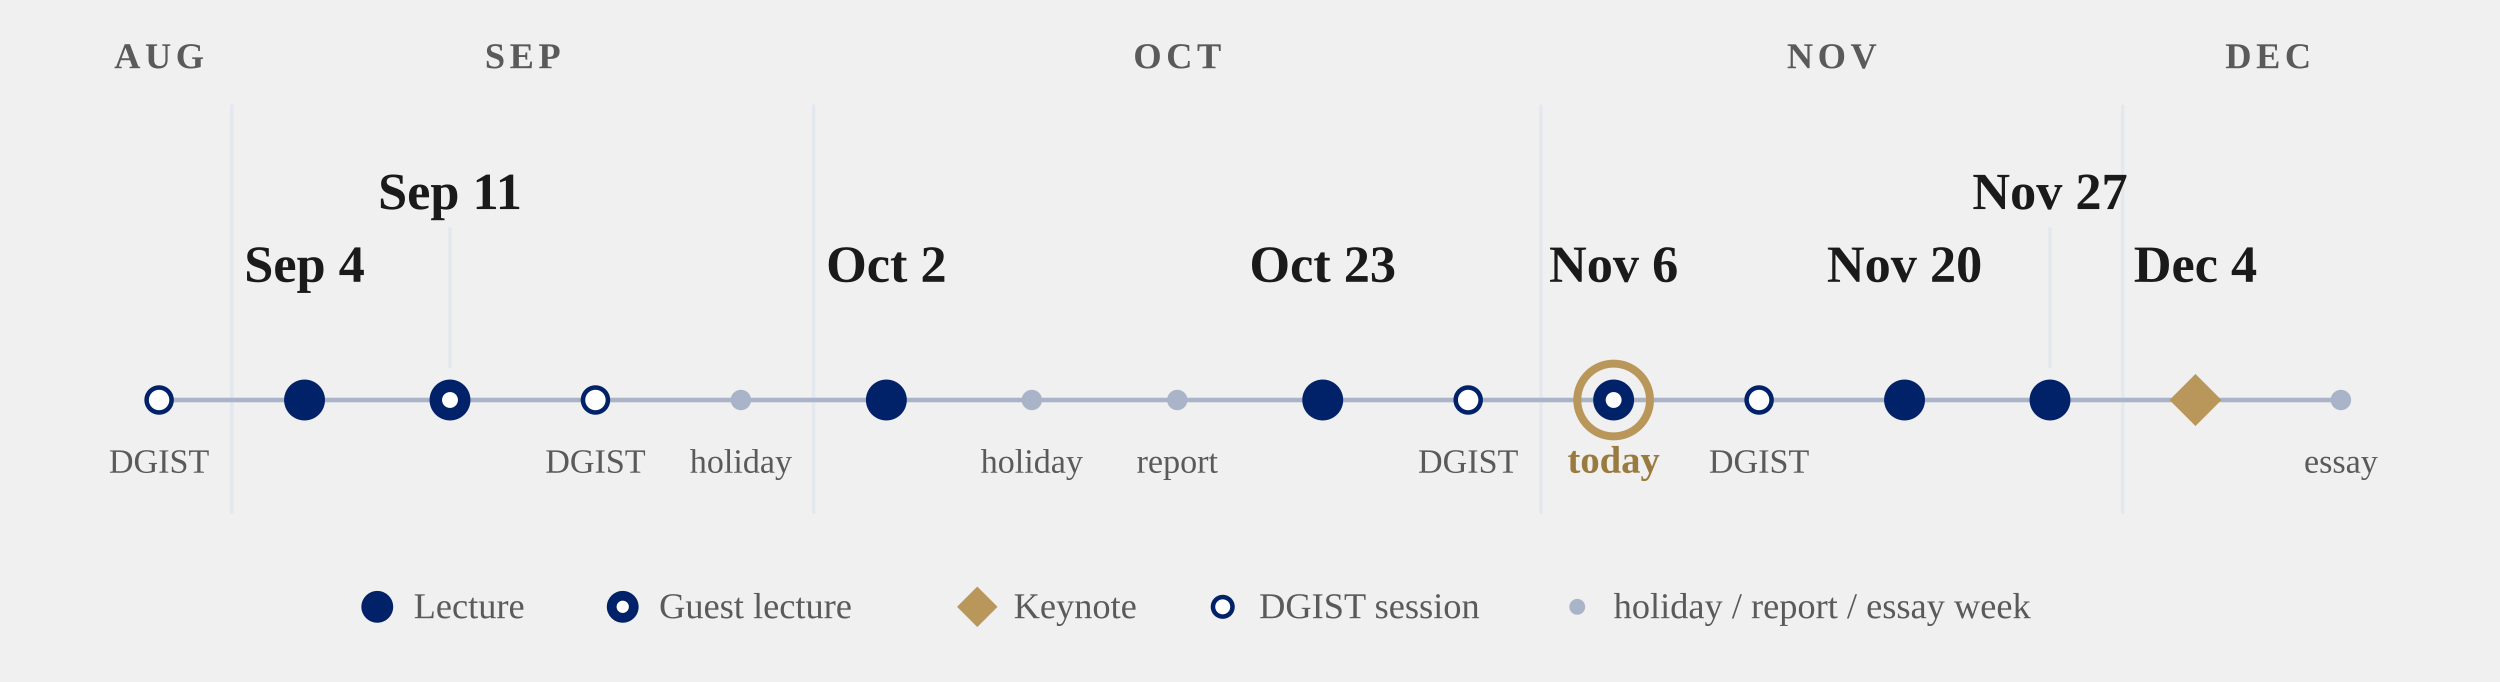
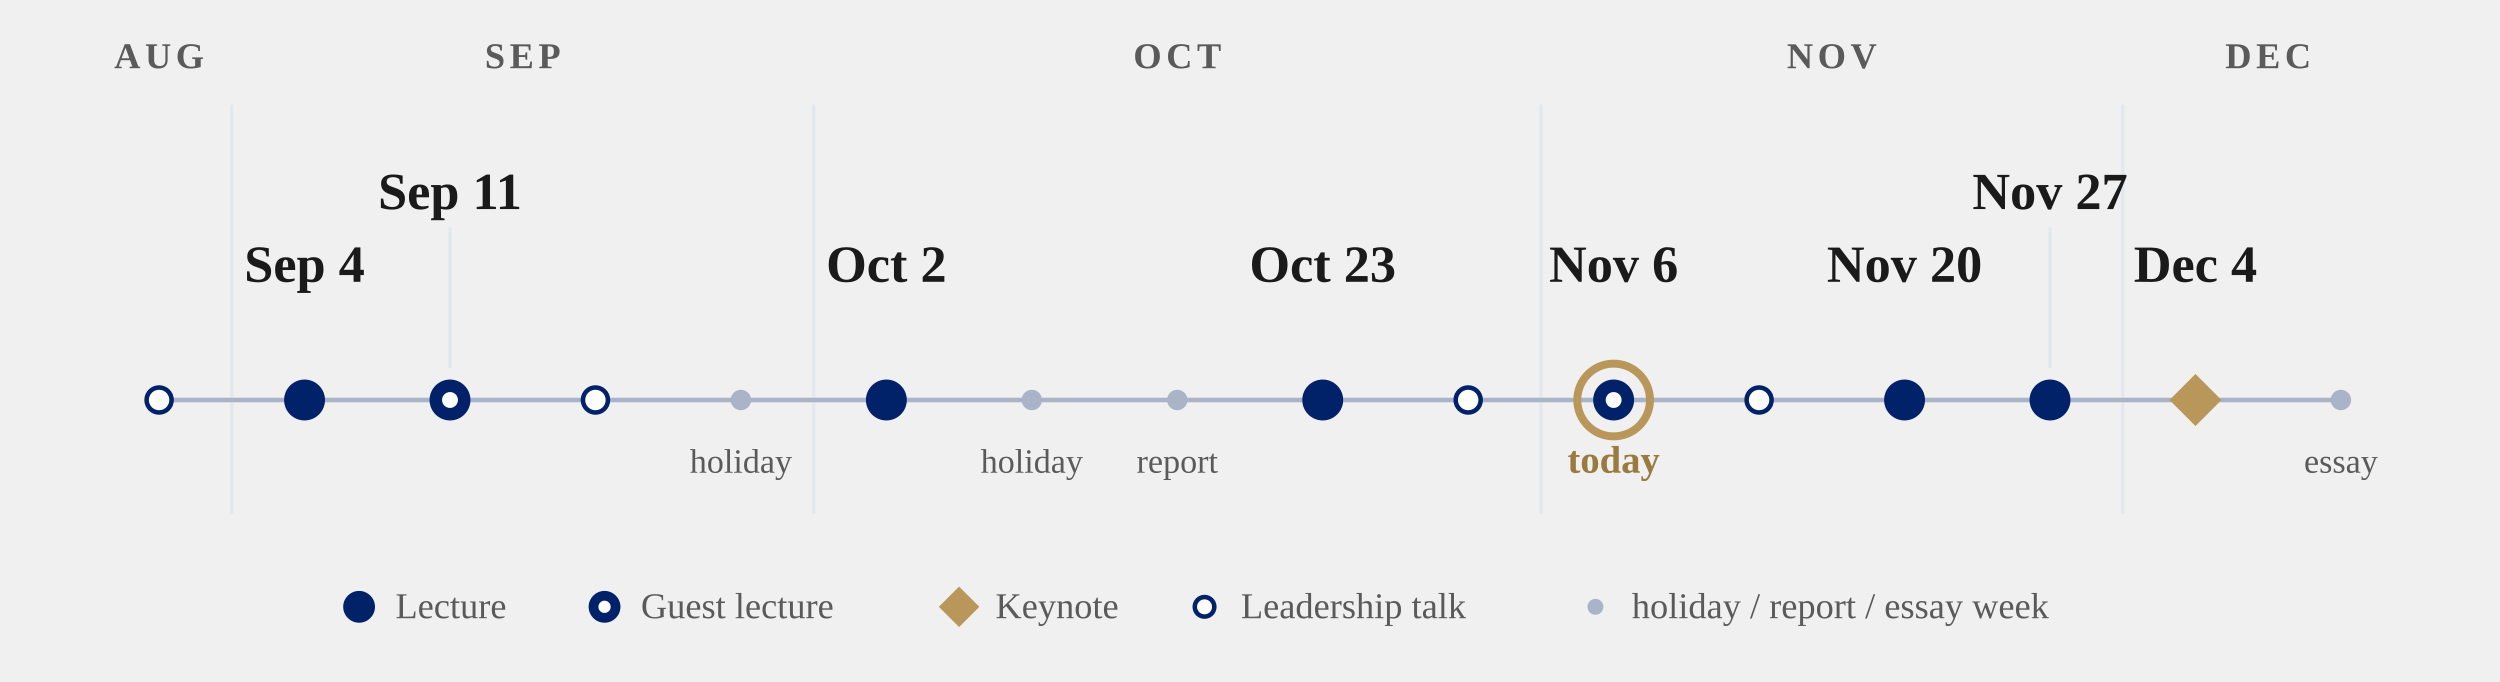
<svg xmlns="http://www.w3.org/2000/svg" viewBox="0 0 1100 300" class="semester-map-svg" role="img" aria-label="Semester timeline, week 11 highlighted" style="font-family:inherit">
  <text x="70.0" y="30" font-size="16" font-weight="600" letter-spacing="2" text-anchor="middle" fill="#5a5a5a" class="month">AUG</text>
  <text x="230.0" y="30" font-size="16" font-weight="600" letter-spacing="2" text-anchor="middle" fill="#5a5a5a" class="month">SEP</text>
  <text x="518.0" y="30" font-size="16" font-weight="600" letter-spacing="2" text-anchor="middle" fill="#5a5a5a" class="month">OCT</text>
  <text x="806.0" y="30" font-size="16" font-weight="600" letter-spacing="2" text-anchor="middle" fill="#5a5a5a" class="month">NOV</text>
  <text x="998.0" y="30" font-size="16" font-weight="600" letter-spacing="2" text-anchor="middle" fill="#5a5a5a" class="month">DEC</text>
  <line x1="102.0" y1="46" x2="102.0" y2="226" stroke="#e3e7ee" stroke-width="1.5" class="month-rule" />
  <line x1="358.0" y1="46" x2="358.0" y2="226" stroke="#e3e7ee" stroke-width="1.5" class="month-rule" />
  <line x1="678.0" y1="46" x2="678.0" y2="226" stroke="#e3e7ee" stroke-width="1.5" class="month-rule" />
  <line x1="934.0" y1="46" x2="934.0" y2="226" stroke="#e3e7ee" stroke-width="1.5" class="month-rule" />
  <line x1="70.0" y1="176" x2="1030.0" y2="176" stroke="#aab4c8" stroke-width="2" class="baseline" />
  <circle class="dot" cx="70.0" cy="176" r="5.5" fill="#fff" stroke="#012169" stroke-width="2" />
-   <text x="70.0" y="208" font-size="15" text-anchor="middle" fill="#5a5a5a" class="tag">DGIST</text>
  <circle class="dot" cx="134.0" cy="176" r="9.0" fill="#012169" />
  <text x="134.0" y="124" font-size="23" font-weight="700" text-anchor="middle" fill="#1a1a1a" class="date">Sep 4</text>
  <circle class="dot" cx="198.0" cy="176" r="9.0" fill="#012169" />
  <circle cx="198.0" cy="176" r="3.5" fill="#fff" />
  <line x1="198.0" y1="100" x2="198.0" y2="162" stroke="#e3e7ee" stroke-width="1.5" class="date-rule" />
  <text x="198.0" y="92" font-size="23" font-weight="700" text-anchor="middle" fill="#1a1a1a" class="date">Sep 11</text>
  <circle class="dot" cx="262.0" cy="176" r="5.5" fill="#fff" stroke="#012169" stroke-width="2" />
-   <text x="262.0" y="208" font-size="15" text-anchor="middle" fill="#5a5a5a" class="tag">DGIST</text>
  <circle class="dot" cx="326.0" cy="176" r="4.5" fill="#aab4c8" />
  <text x="326.0" y="208" font-size="15" text-anchor="middle" fill="#5a5a5a" class="tag">holiday</text>
  <circle class="dot" cx="390.0" cy="176" r="9.0" fill="#012169" />
  <text x="390.0" y="124" font-size="23" font-weight="700" text-anchor="middle" fill="#1a1a1a" class="date">Oct 2</text>
  <circle class="dot" cx="454.0" cy="176" r="4.5" fill="#aab4c8" />
  <text x="454.0" y="208" font-size="15" text-anchor="middle" fill="#5a5a5a" class="tag">holiday</text>
  <circle class="dot" cx="518.0" cy="176" r="4.5" fill="#aab4c8" />
  <text x="518.0" y="208" font-size="15" text-anchor="middle" fill="#5a5a5a" class="tag">report</text>
  <circle class="dot" cx="582.0" cy="176" r="9.0" fill="#012169" />
  <text x="582.0" y="124" font-size="23" font-weight="700" text-anchor="middle" fill="#1a1a1a" class="date">Oct 23</text>
  <circle class="dot" cx="646.0" cy="176" r="5.5" fill="#fff" stroke="#012169" stroke-width="2" />
-   <text x="646.0" y="208" font-size="15" text-anchor="middle" fill="#5a5a5a" class="tag">DGIST</text>
  <circle class="dot" cx="710.0" cy="176" r="9.0" fill="#012169" />
  <circle cx="710.0" cy="176" r="3.5" fill="#fff" />
  <circle cx="710.0" cy="176" r="16" fill="none" stroke="#B9975B" stroke-width="3.5" class="today-ring" />
  <text x="710.0" y="208" font-size="17" font-weight="700" text-anchor="middle" fill="#9A7B3F" class="today-tag">today</text>
  <text x="710.0" y="124" font-size="23" font-weight="700" text-anchor="middle" fill="#1a1a1a" class="date">Nov 6</text>
  <circle class="dot" cx="774.0" cy="176" r="5.5" fill="#fff" stroke="#012169" stroke-width="2" />
-   <text x="774.0" y="208" font-size="15" text-anchor="middle" fill="#5a5a5a" class="tag">DGIST</text>
  <circle class="dot" cx="838.0" cy="176" r="9.0" fill="#012169" />
  <text x="838.0" y="124" font-size="23" font-weight="700" text-anchor="middle" fill="#1a1a1a" class="date">Nov 20</text>
  <circle class="dot" cx="902.0" cy="176" r="9.0" fill="#012169" />
  <line x1="902.0" y1="100" x2="902.0" y2="162" stroke="#e3e7ee" stroke-width="1.5" class="date-rule" />
  <text x="902.0" y="92" font-size="23" font-weight="700" text-anchor="middle" fill="#1a1a1a" class="date">Nov 27</text>
  <rect class="dot" x="957.9" y="167.9" width="16.2" height="16.2" fill="#B9975B" transform="rotate(45 966.0 176)" />
  <text x="966.0" y="124" font-size="23" font-weight="700" text-anchor="middle" fill="#1a1a1a" class="date">Dec 4</text>
  <circle class="dot" cx="1030.0" cy="176" r="4.5" fill="#aab4c8" />
  <text x="1030.0" y="208" font-size="15" text-anchor="middle" fill="#5a5a5a" class="tag">essay</text>
-   <circle cx="166.0" cy="267" r="7.0" fill="#012169" />
-   <text x="182.0" y="272" font-size="16" fill="#5a5a5a" class="legend">Lecture</text>
-   <circle cx="274.0" cy="267" r="7.0" fill="#012169" />
-   <circle cx="274.0" cy="267" r="2.7" fill="#fff" />
-   <text x="290.0" y="272" font-size="16" fill="#5a5a5a" class="legend">Guest lecture</text>
-   <rect x="423.7" y="260.7" width="12.6" height="12.6" fill="#B9975B" transform="rotate(45 430.0 267)" />
-   <text x="446.0" y="272" font-size="16" fill="#5a5a5a" class="legend">Keynote</text>
-   <circle cx="538.0" cy="267" r="4.3" fill="#fff" stroke="#012169" stroke-width="2" />
-   <text x="554.0" y="272" font-size="16" fill="#5a5a5a" class="legend">DGIST session</text>
-   <circle cx="694.0" cy="267" r="3.5" fill="#aab4c8" />
-   <text x="710.0" y="272" font-size="16" fill="#5a5a5a" class="legend">holiday / report / essay week</text>
+   <circle cx="158.0" cy="267" r="7.0" fill="#012169" />
+   <text x="174.0" y="272" font-size="16" fill="#5a5a5a" class="legend">Lecture</text>
+   <circle cx="266.0" cy="267" r="7.0" fill="#012169" />
+   <circle cx="266.0" cy="267" r="2.7" fill="#fff" />
+   <text x="282.0" y="272" font-size="16" fill="#5a5a5a" class="legend">Guest lecture</text>
+   <rect x="415.7" y="260.7" width="12.6" height="12.6" fill="#B9975B" transform="rotate(45 422.0 267)" />
+   <text x="438.0" y="272" font-size="16" fill="#5a5a5a" class="legend">Keynote</text>
+   <circle cx="530.0" cy="267" r="4.3" fill="#fff" stroke="#012169" stroke-width="2" />
+   <text x="546.0" y="272" font-size="16" fill="#5a5a5a" class="legend">Leadership talk</text>
+   <circle cx="702.0" cy="267" r="3.5" fill="#aab4c8" />
+   <text x="718.0" y="272" font-size="16" fill="#5a5a5a" class="legend">holiday / report / essay week</text>
</svg>
